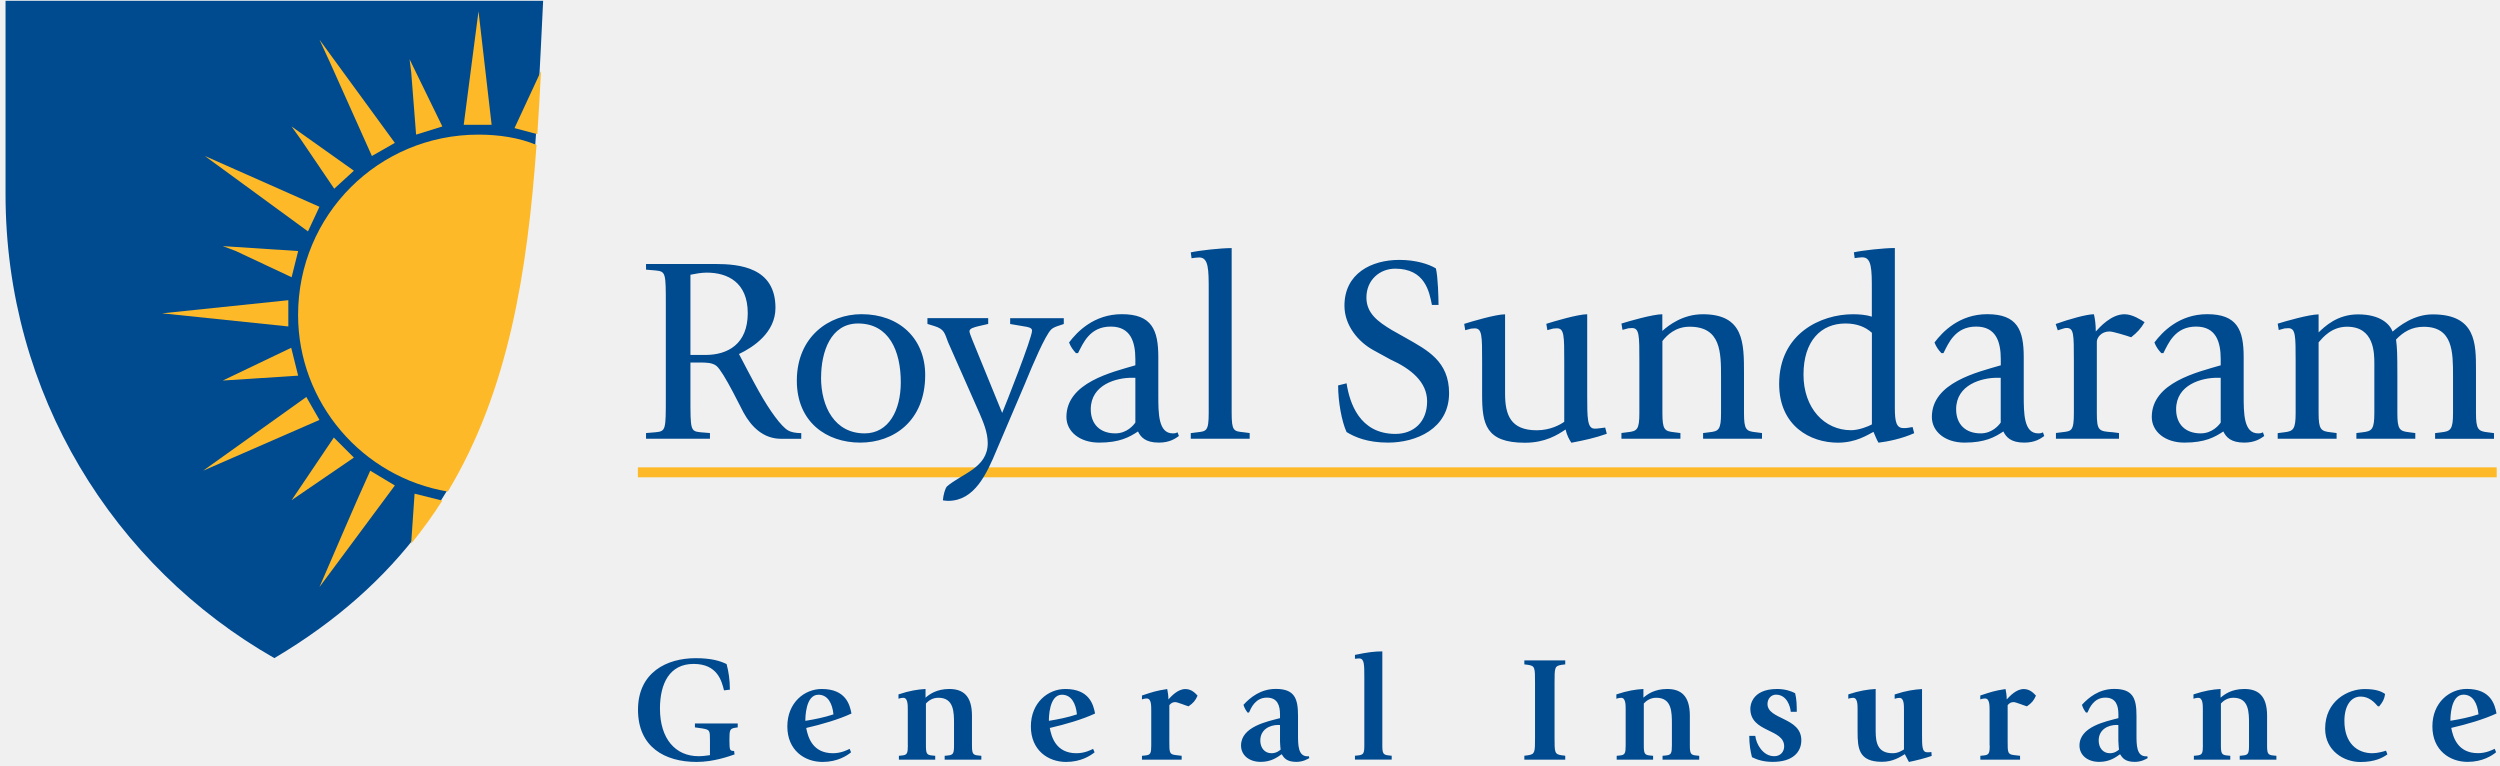
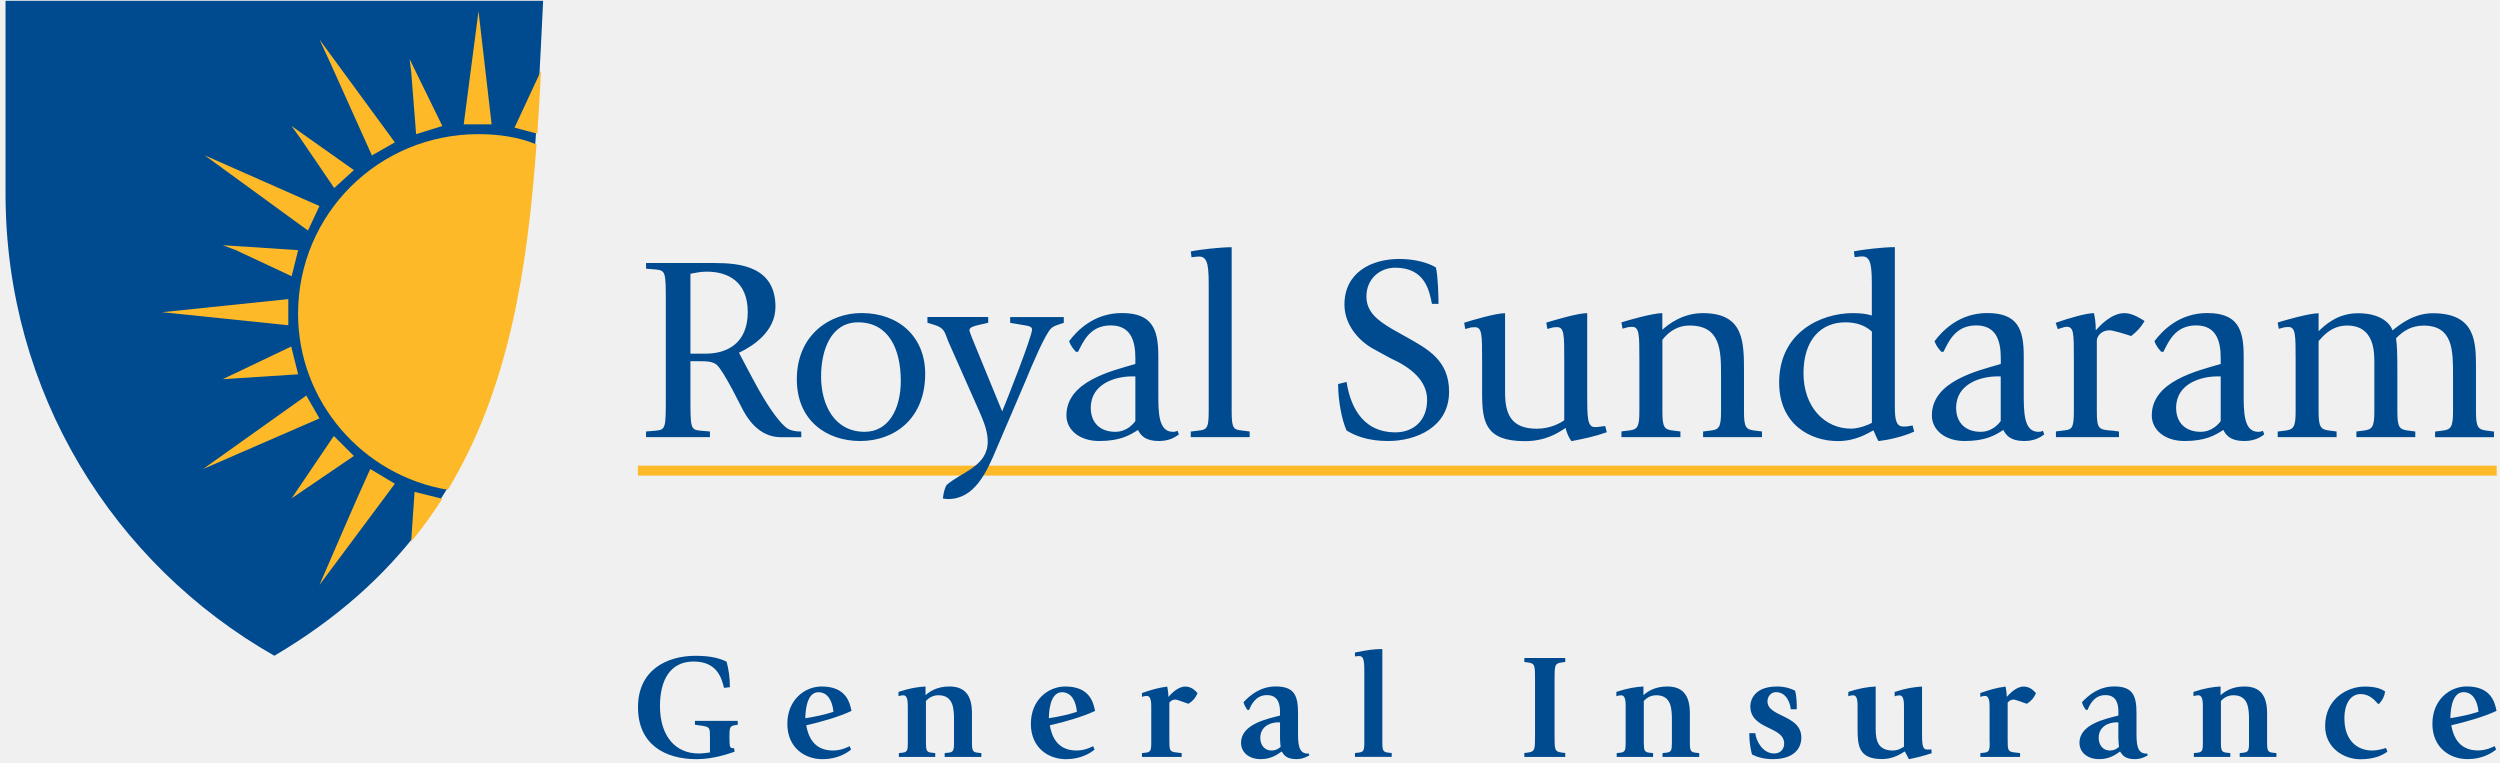
- <svg xmlns="http://www.w3.org/2000/svg" width="379" height="116" viewBox="0 0 379 116" fill="none">
-   <path fill-rule="evenodd" clip-rule="evenodd" d="M96.699 70.85V72.36H378.499V70.85H96.699Z" fill="#FDB927" />
-   <path d="M111.26 113.85C110.67 113.8 110.581 113.85 110.581 112.16C110.581 110.73 110.63 110.48 111.38 110.34L111.84 110.27V109.68H105.351V110.27L106.471 110.43C107.631 110.63 107.63 110.73 107.63 112.29V114.48C107.06 114.57 106.47 114.64 105.9 114.64C102.43 114.64 100.05 112.04 100.05 107.42C100.05 103.61 101.51 100.65 105.15 100.65C108.79 100.65 109.41 103.27 109.76 104.66L110.65 104.55C110.65 103 110.44 101.77 110.15 100.67C109.15 100.19 107.841 99.78 105.451 99.78C101.101 99.78 96.721 101.92 96.721 107.6C96.721 113.28 100.82 115.51 105.61 115.51C108.19 115.51 110.55 114.65 111.36 114.37L111.291 113.85H111.26ZM128.791 113.53C128.471 113.69 127.51 114.19 126.28 114.19C123.16 114.19 122.481 111.73 122.221 110.36C124.591 109.81 127.121 109.08 129.081 108.17C128.831 106.85 128.24 104.45 124.57 104.45C121.97 104.45 119.36 106.5 119.36 110.13C119.36 113.76 122 115.51 124.69 115.51C127 115.51 128.431 114.53 129.021 114.05L128.8 113.52L128.791 113.53ZM122.09 109.29C122.09 108.88 122.09 105.32 124.07 105.32C125.51 105.32 126.191 106.66 126.351 108.3C124.961 108.76 123.52 109.05 122.09 109.28V109.29ZM137.63 113C137.63 114.21 137.521 114.46 136.741 114.53L136.271 114.58V115.17H141.78V114.58L141.3 114.53C140.48 114.46 140.371 114.21 140.371 113V106.65C140.731 106.26 141.33 105.78 142.26 105.78C144.63 105.78 144.63 107.97 144.63 109.77V113C144.63 114.21 144.52 114.46 143.69 114.53L143.21 114.58V115.17H148.771V114.58L148.291 114.53C147.471 114.46 147.351 114.21 147.351 113V108.51C147.351 105.43 145.961 104.45 143.911 104.45C141.971 104.45 140.881 105.27 140.311 105.77V104.45C139.121 104.52 137.92 104.7 136.21 105.27V105.93C136.3 105.9 136.6 105.79 136.94 105.79C137.62 105.79 137.621 106.82 137.621 107.61V112.99L137.63 113ZM165.71 113.53C165.39 113.69 164.431 114.19 163.201 114.19C160.081 114.19 159.4 111.73 159.15 110.36C161.52 109.81 164.05 109.08 166.01 108.17C165.76 106.85 165.17 104.45 161.5 104.45C158.9 104.45 156.28 106.5 156.28 110.13C156.28 113.76 158.92 115.51 161.61 115.51C163.91 115.51 165.35 114.53 165.94 114.05L165.71 113.52V113.53ZM159.01 109.29C159.01 108.88 159.011 105.32 160.991 105.32C162.421 105.32 163.11 106.66 163.26 108.3C161.87 108.76 160.43 109.05 159 109.28L159.01 109.29ZM174.53 113C174.53 114.21 174.421 114.46 173.601 114.53L173.121 114.58V115.17H179.141V114.58L178.23 114.47C177.27 114.36 177.271 114.06 177.271 112.44V106.9C177.571 106.54 177.841 106.44 178.181 106.44C178.501 106.44 179.821 106.99 180.181 107.08C180.911 106.58 181.23 106.19 181.55 105.46C181.23 105.12 180.661 104.46 179.701 104.46C178.541 104.46 177.58 105.55 177.13 106.03C177.13 105.35 177.021 104.87 176.951 104.46C175.311 104.71 174.831 104.87 173.121 105.44V106.03C173.261 105.99 173.511 105.89 173.851 105.89C174.531 105.89 174.53 106.92 174.53 107.72V113ZM198.42 114.64C198.35 114.66 198.311 114.66 198.241 114.66C196.781 114.66 196.78 112.97 196.78 111.33V108.52C196.78 105.92 196.281 104.44 193.411 104.44C191.111 104.44 189.53 105.74 188.51 106.85C188.69 107.4 188.811 107.58 189.121 108.02H189.351C189.651 107.33 190.311 105.76 192.061 105.76C193.681 105.76 194.05 106.97 194.05 108.32V108.87C192.16 109.37 188.141 110.15 188.141 113.02C188.141 114.48 189.35 115.5 191.13 115.5C192.72 115.5 193.66 114.79 194.3 114.34C194.66 114.91 195.07 115.5 196.53 115.5C197.53 115.5 198.191 115.09 198.491 114.93L198.42 114.63V114.64ZM194.05 112.41C194.05 112.84 194.121 113.41 194.141 113.64C193.961 113.78 193.53 114.19 192.75 114.19C191.72 114.19 191.061 113.37 191.061 112.27C191.061 110.58 192.501 109.9 193.791 109.9C193.881 109.9 193.95 109.92 194.05 109.92V112.41ZM205.42 115.16H210.98V114.57L210.5 114.52C209.68 114.43 209.561 114.2 209.561 112.99V98.75C208.331 98.75 207.311 98.89 205.411 99.28V99.87C205.501 99.87 205.77 99.82 206.05 99.82C206.83 99.82 206.831 100.71 206.831 102.71V112.99C206.831 114.2 206.721 114.43 205.891 114.52L205.411 114.57V115.16H205.42ZM235.67 103.48C235.67 101.23 235.671 100.95 236.741 100.79L237.291 100.72V100.12H231.09V100.72L231.641 100.79C232.711 100.95 232.71 101.22 232.71 103.5V111.81C232.71 114.06 232.711 114.33 231.641 114.5L231.09 114.57V115.17H237.291V114.57L236.741 114.5C235.671 114.34 235.67 114.07 235.67 111.81V103.48ZM246.451 113C246.451 114.21 246.34 114.46 245.57 114.53L245.09 114.58V115.17H250.61V114.58L250.13 114.53C249.31 114.46 249.201 114.21 249.201 113V106.65C249.561 106.26 250.16 105.78 251.09 105.78C253.46 105.78 253.46 107.97 253.46 109.77V113C253.46 114.21 253.351 114.46 252.521 114.53L252.041 114.58V115.17H257.601V114.58L257.121 114.53C256.301 114.46 256.181 114.21 256.181 113V108.51C256.181 105.43 254.791 104.45 252.741 104.45C250.801 104.45 249.711 105.27 249.141 105.77V104.45C247.951 104.52 246.751 104.7 245.041 105.27V105.93C245.131 105.9 245.431 105.79 245.771 105.79C246.451 105.79 246.451 106.82 246.451 107.61V112.99V113ZM272.391 107.92C272.391 106.98 272.371 105.98 272.141 105.09C271.591 104.79 270.621 104.45 269.411 104.45C265.351 104.45 265.351 107.26 265.351 107.44C265.351 111.09 270.48 110.43 270.48 113.14C270.48 113.96 269.931 114.64 268.971 114.64C267.261 114.64 266.241 112.81 266.101 111.56H265.19C265.19 112.92 265.371 113.88 265.601 114.79C266.421 115.2 267.4 115.5 268.75 115.5C271.83 115.5 273.081 113.98 273.081 112.22C273.081 108.73 267.951 109.12 267.951 106.72C267.951 105.92 268.52 105.31 269.23 105.31C270.92 105.31 271.42 107.15 271.48 107.91H272.391V107.92ZM289.4 115.51C290.54 115.28 291.79 114.96 292.84 114.6L292.8 114.01C292.57 114.06 292.301 114.04 292.161 114.04C291.381 114.04 291.38 113.15 291.38 111.28V104.46C290.19 104.53 288.94 104.71 287.23 105.28V105.94C287.32 105.91 287.62 105.8 287.96 105.8C288.64 105.8 288.641 106.83 288.641 107.62V113.62C288.321 113.78 287.801 114.19 286.931 114.19C284.701 114.19 284.351 112.67 284.351 110.86V104.45C283.161 104.52 281.911 104.7 280.201 105.27V105.93C280.291 105.9 280.591 105.79 280.931 105.79C281.611 105.79 281.61 106.82 281.61 107.61V110.91C281.61 113.44 281.77 115.49 285.3 115.49C287.01 115.49 288.081 114.74 288.771 114.33L289.38 115.49L289.4 115.51ZM301.641 113C301.641 114.21 301.531 114.46 300.701 114.53L300.221 114.58V115.17H306.241V114.58L305.32 114.47C304.36 114.36 304.36 114.06 304.36 112.44V106.9C304.66 106.54 304.93 106.44 305.28 106.44C305.6 106.44 306.92 106.99 307.28 107.08C308.01 106.58 308.33 106.19 308.65 105.46C308.33 105.12 307.76 104.46 306.8 104.46C305.64 104.46 304.681 105.55 304.221 106.03C304.221 105.35 304.111 104.87 304.041 104.46C302.401 104.71 301.92 104.87 300.21 105.44V106.03C300.35 105.99 300.6 105.89 300.94 105.89C301.62 105.89 301.621 106.92 301.621 107.72V113H301.641ZM325.53 114.64C325.46 114.66 325.421 114.66 325.351 114.66C323.891 114.66 323.891 112.97 323.891 111.33V108.52C323.891 105.92 323.391 104.44 320.521 104.44C318.211 104.44 316.641 105.74 315.621 106.85C315.801 107.4 315.92 107.58 316.23 108.02H316.46C316.76 107.33 317.42 105.76 319.17 105.76C320.79 105.76 321.15 106.97 321.15 108.32V108.87C319.26 109.37 315.25 110.15 315.25 113.02C315.25 114.48 316.461 115.5 318.241 115.5C319.831 115.5 320.77 114.79 321.4 114.34C321.76 114.91 322.18 115.5 323.63 115.5C324.63 115.5 325.3 115.09 325.59 114.93L325.521 114.63L325.53 114.64ZM321.15 112.41C321.15 112.84 321.221 113.41 321.241 113.64C321.061 113.78 320.621 114.19 319.851 114.19C318.821 114.19 318.161 113.37 318.161 112.27C318.161 110.58 319.591 109.9 320.891 109.9C320.981 109.9 321.051 109.92 321.141 109.92V112.41H321.15ZM333.96 113C333.96 114.21 333.85 114.46 333.07 114.53L332.59 114.58V115.17H338.11V114.58L337.63 114.53C336.81 114.46 336.69 114.21 336.69 113V106.65C337.05 106.26 337.651 105.78 338.581 105.78C340.951 105.78 340.951 107.97 340.951 109.77V113C340.951 114.21 340.841 114.46 340.021 114.53L339.541 114.58V115.17H345.101V114.58L344.621 114.53C343.801 114.46 343.69 114.21 343.69 113V108.51C343.69 105.43 342.301 104.45 340.241 104.45C338.301 104.45 337.211 105.27 336.641 105.77V104.45C335.451 104.52 334.25 104.7 332.53 105.27V105.93C332.62 105.9 332.92 105.79 333.26 105.79C333.95 105.79 333.951 106.82 333.951 107.61V112.99L333.96 113ZM361.721 113.8C361.401 113.91 360.44 114.19 359.65 114.19C357.37 114.19 355.411 112.69 355.411 109.29C355.411 106.98 356.411 105.6 357.871 105.6C359.191 105.6 359.991 106.51 360.491 107.08H360.69C361.26 106.39 361.471 105.96 361.581 105.21C360.991 104.78 360.1 104.46 358.48 104.46C355.93 104.46 352.491 106.26 352.491 110.48C352.491 113.81 355.34 115.52 357.82 115.52C360.01 115.52 361.201 114.89 361.931 114.36L361.721 113.81V113.8ZM378.181 113.52C377.861 113.68 376.9 114.18 375.67 114.18C372.55 114.18 371.87 111.72 371.61 110.35C373.98 109.8 376.511 109.07 378.471 108.16C378.221 106.84 377.63 104.44 373.96 104.44C371.36 104.44 368.75 106.49 368.75 110.12C368.75 113.75 371.391 115.5 374.081 115.5C376.391 115.5 377.821 114.52 378.411 114.04L378.19 113.51L378.181 113.52ZM371.48 109.28C371.48 108.87 371.48 105.31 373.46 105.31C374.9 105.31 375.581 106.65 375.741 108.29C374.351 108.75 372.91 109.04 371.48 109.27" fill="#004A90" />
-   <path fill-rule="evenodd" clip-rule="evenodd" d="M82.35 0.12H0.84V29.45C0.84 59.76 17.24 85.86 41.59 99.77C79.94 77.08 80.37 39.84 82.34 0.12" fill="#004A90" />
-   <path fill-rule="evenodd" clip-rule="evenodd" d="M81.46 20.34C81.67 17.18 81.86 13.98 82.02 10.76L78 19.42L81.46 20.34Z" fill="#FDB927" />
-   <path fill-rule="evenodd" clip-rule="evenodd" d="M35.759 38.06L44.209 42.03L45.2 38.06L33.77 37.31L35.759 38.06Z" fill="#FDB927" />
-   <path fill-rule="evenodd" clip-rule="evenodd" d="M33.77 57.69L45.2 56.95L44.149 52.72L33.77 57.69Z" fill="#FDB927" />
-   <path fill-rule="evenodd" clip-rule="evenodd" d="M44.199 75.83L53.649 69.37L50.609 66.33L44.199 75.84V75.83Z" fill="#FDB927" />
-   <path fill-rule="evenodd" clip-rule="evenodd" d="M45.449 20.91L50.669 28.61L53.649 25.88L44.199 19.17L45.439 20.91" fill="#FDB927" />
-   <path fill-rule="evenodd" clip-rule="evenodd" d="M62.34 10.97L63.08 20.41L67.06 19.17L62.09 8.98L62.34 10.97Z" fill="#FDB927" />
-   <path fill-rule="evenodd" clip-rule="evenodd" d="M70.301 18.92H74.531L72.541 1.7L70.301 18.92Z" fill="#FDB927" />
-   <path fill-rule="evenodd" clip-rule="evenodd" d="M49.919 9.23L56.379 23.65L59.859 21.66L48.43 6.01L49.919 9.24" fill="#FDB927" />
-   <path fill-rule="evenodd" clip-rule="evenodd" d="M33.769 25.63L46.689 35.08L48.429 31.35L31.039 23.64L33.769 25.63Z" fill="#FDB927" />
-   <path fill-rule="evenodd" clip-rule="evenodd" d="M24.57 47.5L43.71 49.49V45.51L24.57 47.5Z" fill="#FDB927" />
-   <path fill-rule="evenodd" clip-rule="evenodd" d="M30.789 71.36L48.429 63.66L46.439 60.18L30.789 71.36Z" fill="#FDB927" />
-   <path fill-rule="evenodd" clip-rule="evenodd" d="M48.43 89L59.859 73.6L56.129 71.36C53.479 77.18 50.99 83.14 48.43 89Z" fill="#FDB927" />
-   <path fill-rule="evenodd" clip-rule="evenodd" d="M67.89 74.52C54.93 72.36 45.19 61.03 45.19 47.75C45.19 32.59 57.369 20.41 72.529 20.41C75.609 20.41 78.689 20.86 81.339 21.98C79.949 41.18 77.12 59.2 67.89 74.52Z" fill="#FDB927" />
-   <path fill-rule="evenodd" clip-rule="evenodd" d="M62.33 82.42C64.06 80.31 65.62 78.13 67.05 75.89L62.85 74.84L62.33 82.42Z" fill="#FDB927" />
-   <path d="M97.939 66.51H107.629V65.65L106.189 65.53C104.669 65.37 104.669 65.17 104.669 60.26V54.96H106.149C106.989 54.96 107.989 54.96 108.629 55.48C109.149 55.92 110.069 57.45 111.109 59.42L112.709 62.52C113.909 64.73 115.75 66.52 118.39 66.52H121.47V65.66C120.59 65.66 119.87 65.5 119.47 65.25C118.47 64.69 116.709 62.31 115.029 59.3C113.949 57.37 112.629 54.8 112.029 53.67C114.229 52.62 117.56 50.41 117.56 46.67C117.56 40.57 112.19 40.02 108.39 40.02H97.939V40.88L99.379 41C100.939 41.16 100.939 41.36 100.939 46.27V60.26C100.939 65.17 100.939 65.38 99.379 65.53L97.939 65.65V66.51ZM104.669 41.65C105.469 41.49 106.309 41.33 107.149 41.33C110.269 41.33 113.359 42.77 113.359 47.47C113.359 52.17 110.32 53.81 106.95 53.81H104.669V41.64V41.65ZM130.41 67.1C135.49 67.1 140.259 63.81 140.259 56.86C140.259 51.32 136.339 47.63 130.609 47.63C125.689 47.63 120.799 51.04 120.799 57.71C120.799 64.01 125.33 67.1 130.41 67.1ZM124.479 57.23C124.479 53.37 125.92 49.04 130.08 49.04C134.76 49.04 136.56 53.17 136.56 57.95C136.56 62.21 134.72 65.7 131.08 65.7C126.55 65.7 124.47 61.69 124.47 57.23H124.479ZM155.47 57.95C156.59 55.22 158.43 50.89 159.35 49.96C159.63 49.68 160.07 49.52 160.43 49.4L161.27 49.12V48.24H153.14V49.12L155.259 49.48C155.739 49.56 156.459 49.64 156.459 50.12C156.459 51.24 152.42 61.44 151.93 62.6L147.37 51.44C147.17 50.96 146.97 50.39 146.97 50.23C146.97 49.79 147.65 49.63 148.25 49.47L149.81 49.11V48.23H140.6V49.11L141.649 49.43C143.209 49.91 143.209 50.55 143.729 51.88L148.54 62.76C149.06 64 149.74 65.53 149.74 67.18C149.74 70.95 145.78 71.8 143.54 73.76C143.26 74.12 143.019 75 142.939 75.85C143.219 75.89 143.46 75.93 143.74 75.93C147.75 75.93 149.589 71.83 151.109 68.18L155.479 57.94L155.47 57.95ZM178.52 65.54C178.36 65.62 178.199 65.7 177.799 65.7C175.599 65.7 175.6 62.69 175.6 59.88V54.13C175.6 50.04 174.639 47.63 170.069 47.63C165.829 47.63 163.269 50.32 162.069 51.92C162.349 52.64 162.669 53.04 163.109 53.53H163.43C164.2 52.04 165.19 49.51 168.39 49.51C171.39 49.51 172.12 51.8 172.12 54.45V55.38C168.6 56.42 161.669 57.99 161.669 63.21C161.669 65.42 163.669 67.1 166.629 67.1C169.749 67.1 171.23 66.26 172.52 65.41C172.92 66.25 173.64 67.1 175.68 67.1C177.36 67.1 178.2 66.46 178.72 66.1L178.52 65.54ZM172.12 57.27V64.06C171.84 64.46 170.84 65.7 169.08 65.7C166.8 65.7 165.359 64.34 165.359 62.05C165.359 58.28 169.28 57.27 171.56 57.27H172.12ZM180.52 66.51H189.45V65.65L188.52 65.53C187.04 65.37 186.72 65.37 186.72 62.6V37.61C185.04 37.61 181.8 37.97 180.52 38.26L180.64 39.15L181.24 39.07C181.32 39.07 181.599 39.03 181.799 39.03C183.239 39.03 183.24 40.87 183.24 44.05V62.61C183.24 65.38 182.879 65.38 181.479 65.54L180.52 65.66V66.52V66.51ZM211.029 50.05C208.869 48.76 207.149 47.48 207.149 45.11C207.149 42.42 209.189 40.73 211.509 40.73C216.039 40.73 216.68 44.22 217.08 46.23H218.08C218.08 45.23 218 41.97 217.68 40.69C216.64 40.05 214.639 39.4 212.149 39.4C207.909 39.4 203.819 41.45 203.819 46.35C203.819 49.36 205.94 51.85 208.22 53.09L210.79 54.5C213.91 55.91 216.35 57.91 216.35 60.84C216.35 63.97 214.309 65.78 211.549 65.78C206.059 65.78 204.59 61 204.14 58.11L202.859 58.43C202.859 60.96 203.42 63.93 204.14 65.5C205.38 66.26 207.3 67.1 210.43 67.1C214.67 67.1 219.68 65.01 219.68 59.6C219.68 54.78 216.399 53.09 213.229 51.29L211.029 50.05ZM243.339 64.82L242.379 64.94C242.179 64.98 241.9 64.98 241.74 64.98C240.62 64.98 240.62 63.34 240.62 59.92V47.64C239.22 47.64 235.579 48.72 234.419 49.09L234.58 50.05L235.459 49.81C235.539 49.81 235.82 49.77 236.02 49.77C237.14 49.77 237.14 50.89 237.14 54.83V63.94C236.54 64.38 235.019 65.23 232.979 65.23C229.009 65.23 228.169 62.9 228.169 59.69V47.65C226.769 47.65 223.13 48.73 221.97 49.1L222.129 50.06L223.009 49.82C223.089 49.82 223.369 49.78 223.569 49.78C224.689 49.78 224.689 50.9 224.689 54.84V59.9C224.689 64.28 225.25 67.12 231.18 67.12C234.26 67.12 236.139 65.92 237.339 65.11C237.539 65.99 237.9 66.64 238.22 67.12C240.3 66.72 241.779 66.4 243.589 65.76L243.35 64.83L243.339 64.82ZM245.819 66.51H254.75V65.65L253.83 65.53C252.35 65.37 252.02 65.17 252.02 62.6V51.7C252.74 50.78 254.019 49.53 256.149 49.53C260.909 49.53 260.91 53.43 260.91 57.21V62.6C260.91 65.17 260.549 65.37 259.149 65.53L258.189 65.65V66.51H267.12V65.65L266.2 65.53C264.72 65.37 264.39 65.17 264.39 62.6V56.6C264.39 51.98 264.39 47.64 258.14 47.64C255.1 47.64 252.939 49.33 252.009 50.17V47.64C250.609 47.64 246.97 48.68 245.81 49.05L245.97 50.01L246.85 49.77C246.93 49.77 247.21 49.73 247.41 49.73C248.53 49.73 248.529 50.85 248.529 54.79V62.59C248.529 65.16 248.17 65.36 246.77 65.52L245.81 65.64V66.5L245.819 66.51ZM289.939 64.74L289.22 64.86C289.06 64.9 288.74 64.9 288.58 64.9C287.5 64.9 287.259 63.98 287.259 61.85V37.6C285.579 37.6 282.339 37.96 281.049 38.25L281.169 39.13L281.77 39.05C281.85 39.05 282.13 39.01 282.33 39.01C283.77 39.01 283.77 40.86 283.77 44.03V48C282.89 47.72 281.85 47.64 280.89 47.64C276.09 47.64 269.72 50.53 269.72 58.2C269.72 64.58 274.449 67.11 278.609 67.11C281.369 67.11 283.1 65.94 284.02 65.47C284.26 65.99 284.499 66.67 284.779 67.11C286.139 66.95 288.339 66.51 290.189 65.67L289.95 64.74H289.939ZM283.779 64.34C283.299 64.62 281.82 65.22 280.62 65.22C276.58 65.22 273.41 61.88 273.41 56.79C273.41 51.7 276.05 49.04 279.77 49.04C281.49 49.04 282.809 49.56 283.779 50.45V64.34ZM309.72 65.54C309.56 65.62 309.4 65.7 309 65.7C306.8 65.7 306.799 62.69 306.799 59.88V54.13C306.799 50.04 305.84 47.63 301.27 47.63C297.03 47.63 294.47 50.32 293.27 51.92C293.55 52.64 293.87 53.04 294.31 53.53H294.629C295.389 52.04 296.389 49.51 299.589 49.51C302.589 49.51 303.319 51.8 303.319 54.45V55.38C299.799 56.42 292.87 57.99 292.87 63.21C292.87 65.42 294.87 67.1 297.83 67.1C300.95 67.1 302.429 66.26 303.709 65.41C304.119 66.25 304.83 67.1 306.87 67.1C308.56 67.1 309.39 66.46 309.91 66.1L309.709 65.54H309.72ZM303.31 57.27V64.06C303.03 64.46 302.02 65.7 300.27 65.7C297.99 65.7 296.549 64.34 296.549 62.05C296.549 58.28 300.47 57.27 302.75 57.27H303.31ZM311.669 66.51H321.24V65.65L320.319 65.53C318.199 65.37 317.879 65.37 317.879 62.6V51.82C317.879 51.22 318.519 50.25 319.799 50.25C320.359 50.25 322.52 50.93 323.08 51.13C324 50.41 324.56 49.8 325.12 48.84C324.6 48.52 323.32 47.64 322.08 47.64C320.04 47.64 318.32 49.61 317.72 50.25C317.72 49.17 317.599 48.32 317.439 47.64C316.319 47.64 313.64 48.4 311.64 49.12L311.959 50.08L312.319 49.96C312.639 49.88 312.969 49.72 313.279 49.72C314.399 49.72 314.399 50.6 314.399 54.75V62.59C314.399 65.36 314.04 65.36 312.64 65.52L311.68 65.64V66.5L311.669 66.51ZM343.06 65.54C342.9 65.62 342.739 65.7 342.339 65.7C340.139 65.7 340.14 62.69 340.14 59.88V54.13C340.14 50.04 339.179 47.63 334.609 47.63C330.369 47.63 327.799 50.32 326.609 51.92C326.889 52.64 327.209 53.04 327.649 53.53H327.97C328.73 52.04 329.73 49.51 332.93 49.51C335.93 49.51 336.66 51.8 336.66 54.45V55.38C333.14 56.42 326.209 57.99 326.209 63.21C326.209 65.42 328.209 67.1 331.169 67.1C334.289 67.1 335.77 66.26 337.06 65.41C337.46 66.25 338.18 67.1 340.22 67.1C341.9 67.1 342.739 66.46 343.259 66.1L343.06 65.54ZM336.66 57.27V64.06C336.38 64.46 335.38 65.7 333.62 65.7C331.34 65.7 329.899 64.34 329.899 62.05C329.899 58.28 333.82 57.27 336.1 57.27H336.66ZM345.299 66.51H354.229V65.65L353.31 65.53C351.83 65.37 351.5 65.09 351.5 62.6V51.9C352.1 51.22 353.429 49.53 355.819 49.53C359.949 49.53 359.95 53.55 359.95 55.12V62.6C359.95 65.09 359.589 65.37 358.189 65.53L357.229 65.65V66.51H366.16V65.65L365.24 65.53C363.76 65.37 363.439 65.09 363.439 62.6V56.93C363.439 53.52 363.4 52.75 363.24 51.47C364.36 50.3 365.639 49.54 367.439 49.54C371.879 49.54 371.879 53.37 371.879 57.02V62.61C371.879 65.1 371.52 65.38 370.12 65.54L369.16 65.66V66.52H378.089V65.66L377.169 65.54C375.689 65.38 375.359 65.1 375.359 62.61V56.05C375.359 52.07 375.359 47.66 368.799 47.66C365.879 47.66 363.67 49.47 362.72 50.27C362.28 49.11 360.84 47.66 357.47 47.66C354.31 47.66 352.43 49.51 351.5 50.39V47.66C350.1 47.66 346.459 48.7 345.299 49.07L345.459 50.03L346.339 49.79C346.419 49.79 346.699 49.75 346.899 49.75C348.019 49.75 348.02 50.87 348.02 54.81V62.61C348.02 65.1 347.659 65.38 346.259 65.54L345.299 65.66V66.52" fill="#004A90" />
+ <svg xmlns="http://www.w3.org/2000/svg" width="141" height="43" viewBox="0 0 141 43" fill="none">
+   <g clip-path="url(#clip0_20_531)">
+     <path fill-rule="evenodd" clip-rule="evenodd" d="M35.976 26.263V26.823H140.814V26.263H35.976Z" fill="#FDB927" />
+     <path d="M41.392 42.203C41.173 42.184 41.14 42.203 41.14 41.577C41.14 41.047 41.158 40.954 41.437 40.902L41.608 40.876V40.657H39.194V40.876L39.611 40.935C40.042 41.009 40.042 41.047 40.042 41.625V42.437C39.83 42.47 39.61 42.496 39.398 42.496C38.107 42.496 37.222 41.532 37.222 39.819C37.222 38.407 37.765 37.31 39.119 37.31C40.474 37.31 40.704 38.281 40.834 38.796L41.166 38.756C41.166 38.181 41.087 37.725 40.98 37.317C40.608 37.139 40.12 36.987 39.231 36.987C37.613 36.987 35.983 37.781 35.983 39.886C35.983 41.992 37.508 42.818 39.291 42.818C40.25 42.818 41.128 42.5 41.43 42.396L41.404 42.203H41.392ZM47.915 42.084C47.795 42.144 47.438 42.329 46.98 42.329C45.82 42.329 45.567 41.417 45.47 40.909C46.352 40.705 47.293 40.435 48.023 40.097C47.929 39.608 47.71 38.718 46.344 38.718C45.377 38.718 44.406 39.478 44.406 40.824C44.406 42.17 45.388 42.818 46.389 42.818C47.248 42.818 47.781 42.455 48 42.277L47.918 42.081L47.915 42.084ZM45.422 40.513C45.422 40.361 45.422 39.041 46.158 39.041C46.694 39.041 46.947 39.538 47.007 40.146C46.49 40.316 45.954 40.424 45.422 40.509V40.513ZM51.203 41.888C51.203 42.337 51.162 42.429 50.872 42.455L50.697 42.474V42.692H52.747V42.474L52.568 42.455C52.263 42.429 52.223 42.337 52.223 41.888V39.534C52.357 39.389 52.58 39.212 52.925 39.212C53.807 39.212 53.807 40.023 53.807 40.691V41.888C53.807 42.337 53.766 42.429 53.458 42.455L53.279 42.474V42.692H55.348V42.474L55.169 42.455C54.864 42.429 54.819 42.337 54.819 41.888V40.224C54.819 39.082 54.302 38.718 53.54 38.718C52.818 38.718 52.412 39.023 52.2 39.208V38.718C51.758 38.745 51.311 38.811 50.675 39.023V39.267C50.708 39.256 50.82 39.215 50.946 39.215C51.199 39.215 51.2 39.597 51.2 39.89V41.884L51.203 41.888ZM61.65 42.084C61.531 42.144 61.174 42.329 60.716 42.329C59.555 42.329 59.302 41.417 59.209 40.909C60.091 40.705 61.032 40.435 61.761 40.097C61.668 39.608 61.449 38.718 60.083 38.718C59.116 38.718 58.141 39.478 58.141 40.824C58.141 42.17 59.123 42.818 60.124 42.818C60.98 42.818 61.516 42.455 61.735 42.277L61.65 42.081V42.084ZM59.157 40.513C59.157 40.361 59.157 39.041 59.894 39.041C60.426 39.041 60.682 39.538 60.738 40.146C60.221 40.316 59.685 40.424 59.153 40.509L59.157 40.513ZM64.931 41.888C64.931 42.337 64.89 42.429 64.585 42.455L64.407 42.474V42.692H66.646V42.474L66.307 42.433C65.95 42.392 65.951 42.281 65.951 41.68V39.627C66.062 39.493 66.163 39.456 66.289 39.456C66.408 39.456 66.899 39.66 67.033 39.693C67.305 39.508 67.424 39.364 67.543 39.093C67.424 38.967 67.212 38.722 66.855 38.722C66.423 38.722 66.066 39.126 65.898 39.304C65.898 39.052 65.858 38.874 65.832 38.722C65.222 38.815 65.043 38.874 64.407 39.086V39.304C64.459 39.289 64.552 39.252 64.678 39.252C64.931 39.252 64.931 39.634 64.931 39.931V41.888ZM73.819 42.496C73.793 42.503 73.778 42.503 73.752 42.503C73.209 42.503 73.209 41.877 73.209 41.269V40.227C73.209 39.263 73.023 38.715 71.955 38.715C71.1 38.715 70.511 39.197 70.132 39.608C70.199 39.812 70.244 39.879 70.359 40.042H70.445C70.556 39.786 70.802 39.204 71.453 39.204C72.056 39.204 72.193 39.653 72.193 40.153V40.357C71.49 40.542 69.995 40.831 69.995 41.895C69.995 42.437 70.444 42.815 71.107 42.815C71.698 42.815 72.048 42.551 72.286 42.385C72.42 42.596 72.573 42.815 73.116 42.815C73.488 42.815 73.734 42.663 73.845 42.603L73.819 42.492V42.496ZM72.193 41.669C72.193 41.829 72.219 42.04 72.227 42.125C72.16 42.177 71.999 42.329 71.709 42.329C71.326 42.329 71.081 42.025 71.081 41.617C71.081 40.991 71.617 40.739 72.097 40.739C72.13 40.739 72.156 40.746 72.193 40.746V41.669ZM76.423 42.689H78.492V42.47L78.313 42.451C78.008 42.418 77.964 42.333 77.964 41.884V36.606C77.506 36.606 77.126 36.657 76.42 36.802V37.021C76.453 37.021 76.553 37.002 76.657 37.002C76.948 37.002 76.948 37.332 76.948 38.074V41.884C76.948 42.333 76.907 42.418 76.598 42.451L76.42 42.47V42.689H76.423ZM87.677 38.359C87.677 37.525 87.677 37.421 88.075 37.362L88.28 37.336V37.113H85.973V37.336L86.178 37.362C86.576 37.421 86.576 37.521 86.576 38.366V41.447C86.576 42.281 86.576 42.381 86.178 42.444L85.973 42.47V42.692H88.28V42.47L88.075 42.444C87.677 42.385 87.677 42.285 87.677 41.447V38.359ZM91.688 41.888C91.688 42.337 91.647 42.429 91.36 42.455L91.181 42.474V42.692H93.235V42.474L93.056 42.455C92.751 42.429 92.711 42.337 92.711 41.888V39.534C92.845 39.389 93.068 39.212 93.414 39.212C94.295 39.212 94.295 40.023 94.295 40.691V41.888C94.295 42.337 94.255 42.429 93.946 42.455L93.767 42.474V42.692H95.836V42.474L95.657 42.455C95.352 42.429 95.308 42.337 95.308 41.888V40.224C95.308 39.082 94.791 38.718 94.028 38.718C93.306 38.718 92.901 39.023 92.689 39.208V38.718C92.246 38.745 91.799 38.811 91.163 39.023V39.267C91.197 39.256 91.308 39.215 91.435 39.215C91.688 39.215 91.688 39.597 91.688 39.89V41.884V41.888ZM101.338 40.005C101.338 39.656 101.331 39.286 101.245 38.956C101.041 38.845 100.68 38.718 100.23 38.718C98.719 38.718 98.719 39.76 98.719 39.827C98.719 41.18 100.627 40.935 100.627 41.94C100.627 42.244 100.423 42.496 100.066 42.496C99.43 42.496 99.05 41.818 98.998 41.354H98.659C98.659 41.858 98.727 42.214 98.812 42.551C99.117 42.703 99.481 42.815 99.984 42.815C101.13 42.815 101.595 42.251 101.595 41.599C101.595 40.305 99.686 40.45 99.686 39.56C99.686 39.263 99.898 39.037 100.162 39.037C100.791 39.037 100.977 39.719 100.999 40.001H101.338V40.005ZM107.666 42.818C108.09 42.733 108.555 42.614 108.946 42.481L108.931 42.262C108.846 42.281 108.745 42.273 108.693 42.273C108.403 42.273 108.403 41.944 108.403 41.25V38.722C107.96 38.748 107.495 38.815 106.859 39.026V39.271C106.892 39.26 107.004 39.219 107.13 39.219C107.383 39.219 107.384 39.601 107.384 39.894V42.118C107.265 42.177 107.071 42.329 106.748 42.329C105.918 42.329 105.788 41.766 105.788 41.095V38.718C105.345 38.745 104.88 38.811 104.244 39.023V39.267C104.277 39.256 104.389 39.215 104.515 39.215C104.768 39.215 104.768 39.597 104.768 39.89V41.113C104.768 42.051 104.828 42.811 106.141 42.811C106.777 42.811 107.175 42.533 107.432 42.381L107.659 42.811L107.666 42.818ZM112.22 41.888C112.22 42.337 112.179 42.429 111.871 42.455L111.692 42.474V42.692H113.932V42.474L113.589 42.433C113.232 42.392 113.232 42.281 113.232 41.68V39.627C113.343 39.493 113.444 39.456 113.574 39.456C113.693 39.456 114.184 39.66 114.318 39.693C114.59 39.508 114.709 39.364 114.828 39.093C114.709 38.967 114.497 38.722 114.14 38.722C113.708 38.722 113.351 39.126 113.18 39.304C113.18 39.052 113.139 38.874 113.113 38.722C112.503 38.815 112.324 38.874 111.688 39.086V39.304C111.74 39.289 111.833 39.252 111.959 39.252C112.212 39.252 112.213 39.634 112.213 39.931V41.888H112.22ZM121.108 42.496C121.082 42.503 121.067 42.503 121.041 42.503C120.498 42.503 120.498 41.877 120.498 41.269V40.227C120.498 39.263 120.312 38.715 119.244 38.715C118.385 38.715 117.801 39.197 117.421 39.608C117.488 39.812 117.532 39.879 117.648 40.042H117.733C117.845 39.786 118.091 39.204 118.742 39.204C119.344 39.204 119.478 39.653 119.478 40.153V40.357C118.775 40.542 117.283 40.831 117.283 41.895C117.283 42.437 117.734 42.815 118.396 42.815C118.987 42.815 119.337 42.551 119.571 42.385C119.705 42.596 119.861 42.815 120.401 42.815C120.773 42.815 121.022 42.663 121.13 42.603L121.104 42.492L121.108 42.496ZM119.478 41.669C119.478 41.829 119.505 42.04 119.512 42.125C119.445 42.177 119.281 42.329 118.995 42.329C118.612 42.329 118.366 42.025 118.366 41.617C118.366 40.991 118.898 40.739 119.382 40.739C119.415 40.739 119.441 40.746 119.475 40.746V41.669H119.478ZM124.244 41.888C124.244 42.337 124.203 42.429 123.913 42.455L123.734 42.474V42.692H125.788V42.474L125.609 42.455C125.304 42.429 125.26 42.337 125.26 41.888V39.534C125.394 39.389 125.617 39.212 125.963 39.212C126.845 39.212 126.845 40.023 126.845 40.691V41.888C126.845 42.337 126.804 42.429 126.499 42.455L126.32 42.474V42.692H128.389V42.474L128.21 42.455C127.905 42.429 127.864 42.337 127.864 41.888V40.224C127.864 39.082 127.347 38.718 126.581 38.718C125.859 38.718 125.453 39.023 125.241 39.208V38.718C124.799 38.745 124.352 38.811 123.712 39.023V39.267C123.745 39.256 123.857 39.215 123.984 39.215C124.24 39.215 124.241 39.597 124.241 39.89V41.884L124.244 41.888ZM134.572 42.184C134.453 42.225 134.095 42.329 133.801 42.329C132.953 42.329 132.224 41.773 132.224 40.513C132.224 39.656 132.596 39.145 133.14 39.145C133.631 39.145 133.928 39.482 134.114 39.693H134.188C134.4 39.438 134.479 39.278 134.52 39C134.3 38.841 133.969 38.722 133.366 38.722C132.417 38.722 131.138 39.389 131.138 40.954C131.138 42.188 132.198 42.822 133.121 42.822C133.935 42.822 134.378 42.589 134.65 42.392L134.572 42.188V42.184ZM140.696 42.081C140.576 42.14 140.219 42.325 139.761 42.325C138.601 42.325 138.348 41.413 138.251 40.906C139.133 40.702 140.074 40.431 140.803 40.094C140.71 39.605 140.491 38.715 139.125 38.715C138.158 38.715 137.187 39.475 137.187 40.82C137.187 42.166 138.169 42.815 139.17 42.815C140.03 42.815 140.562 42.451 140.781 42.273L140.699 42.077L140.696 42.081ZM138.203 40.509C138.203 40.357 138.203 39.037 138.939 39.037C139.475 39.037 139.728 39.534 139.788 40.142C139.271 40.312 138.735 40.42 138.203 40.505" fill="#004A90" />
+     <path fill-rule="evenodd" clip-rule="evenodd" d="M30.637 0.044H0.312V10.917C0.312 22.152 6.414 31.827 15.473 36.984C29.74 28.573 29.9 14.768 30.633 0.044" fill="#004A90" />
+     <path fill-rule="evenodd" clip-rule="evenodd" d="M30.306 7.54C30.384 6.368 30.455 5.182 30.514 3.989L29.019 7.199L30.306 7.54Z" fill="#FDB927" />
+     <path fill-rule="evenodd" clip-rule="evenodd" d="M13.304 14.108L16.448 15.58L16.816 14.108L12.563 13.83L13.304 14.108Z" fill="#FDB927" />
+     <path fill-rule="evenodd" clip-rule="evenodd" d="M12.563 21.385L16.816 21.111L16.425 19.543L12.563 21.385Z" fill="#FDB927" />
+     <path fill-rule="evenodd" clip-rule="evenodd" d="M16.443 28.109L19.959 25.715L18.828 24.588L16.443 28.113V28.109Z" fill="#FDB927" />
+     <path fill-rule="evenodd" clip-rule="evenodd" d="M16.908 7.751L18.85 10.605L19.959 9.593L16.443 7.106L16.905 7.751" fill="#FDB927" />
+     <path fill-rule="evenodd" clip-rule="evenodd" d="M23.193 4.066L23.468 7.566L24.949 7.106L23.1 3.329L23.193 4.066Z" fill="#FDB927" />
+     <path fill-rule="evenodd" clip-rule="evenodd" d="M26.154 7.013H27.728L26.988 0.63L26.154 7.013Z" fill="#FDB927" />
+     <path fill-rule="evenodd" clip-rule="evenodd" d="M18.572 3.421L20.975 8.767L22.27 8.029L18.018 2.228L18.572 3.425" fill="#FDB927" />
+     <path fill-rule="evenodd" clip-rule="evenodd" d="M12.563 9.501L17.37 13.004L18.017 11.621L11.548 8.763L12.563 9.501Z" fill="#FDB927" />
+     <path fill-rule="evenodd" clip-rule="evenodd" d="M9.141 17.608L16.261 18.345V16.87L9.141 17.608Z" fill="#FDB927" />
+     <path fill-rule="evenodd" clip-rule="evenodd" d="M11.454 26.452L18.017 23.598L17.276 22.308L11.454 26.452Z" fill="#FDB927" />
+     <path fill-rule="evenodd" clip-rule="evenodd" d="M18.018 32.991L22.27 27.283L20.882 26.452C19.896 28.61 18.97 30.819 18.018 32.991Z" fill="#FDB927" />
+     <path fill-rule="evenodd" clip-rule="evenodd" d="M25.257 27.624C20.435 26.823 16.811 22.623 16.811 17.701C16.811 12.081 21.343 7.566 26.983 7.566C28.129 7.566 29.274 7.733 30.26 8.148C29.743 15.265 28.691 21.945 25.257 27.624Z" fill="#FDB927" />
+     <path fill-rule="evenodd" clip-rule="evenodd" d="M23.189 30.552C23.832 29.77 24.412 28.962 24.944 28.132L23.382 27.742L23.189 30.552Z" fill="#FDB927" />
+     <path d="M36.437 24.655H40.041V24.336L39.506 24.291C38.94 24.232 38.94 24.158 38.94 22.338V20.373H39.491C39.803 20.373 40.175 20.373 40.413 20.566C40.607 20.729 40.949 21.296 41.336 22.026L41.931 23.175C42.378 23.995 43.063 24.658 44.045 24.658H45.191V24.34C44.863 24.34 44.595 24.28 44.447 24.188C44.075 23.98 43.419 23.098 42.794 21.982C42.393 21.267 41.901 20.314 41.678 19.895C42.497 19.506 43.736 18.686 43.736 17.3C43.736 15.039 41.738 14.835 40.324 14.835H36.437V15.154L36.972 15.198C37.552 15.258 37.552 15.332 37.552 17.152V22.338C37.552 24.158 37.552 24.236 36.972 24.291L36.437 24.336V24.655ZM38.94 15.439C39.238 15.38 39.55 15.321 39.863 15.321C41.023 15.321 42.173 15.854 42.173 17.597C42.173 19.339 41.042 19.947 39.789 19.947H38.94V15.435V15.439ZM48.517 24.873C50.407 24.873 52.181 23.654 52.181 21.077C52.181 19.024 50.722 17.656 48.591 17.656C46.76 17.656 44.941 18.92 44.941 21.392C44.941 23.728 46.627 24.873 48.517 24.873ZM46.31 21.215C46.31 19.784 46.846 18.179 48.394 18.179C50.135 18.179 50.805 19.71 50.805 21.482C50.805 23.061 50.12 24.354 48.766 24.354C47.081 24.354 46.307 22.868 46.307 21.215H46.31ZM57.84 21.482C58.256 20.47 58.941 18.864 59.283 18.52C59.387 18.416 59.551 18.357 59.685 18.312L59.998 18.208V17.882H56.973V18.208L57.761 18.342C57.94 18.371 58.208 18.401 58.208 18.579C58.208 18.994 56.705 22.775 56.523 23.205L54.826 19.068C54.752 18.89 54.677 18.679 54.677 18.62C54.677 18.457 54.93 18.397 55.154 18.338L55.734 18.205V17.878H52.308V18.205L52.698 18.323C53.278 18.501 53.278 18.738 53.472 19.231L55.261 23.265C55.455 23.724 55.708 24.291 55.708 24.903C55.708 26.3 54.235 26.616 53.401 27.342C53.297 27.476 53.208 27.802 53.178 28.117C53.282 28.132 53.372 28.146 53.476 28.146C54.968 28.146 55.652 26.627 56.217 25.274L57.843 21.478L57.84 21.482ZM66.415 24.295C66.356 24.325 66.296 24.354 66.147 24.354C65.328 24.354 65.329 23.238 65.329 22.197V20.065C65.329 18.549 64.971 17.656 63.271 17.656C61.694 17.656 60.741 18.653 60.295 19.246C60.399 19.513 60.518 19.661 60.682 19.843H60.801C61.087 19.291 61.456 18.353 62.646 18.353C63.762 18.353 64.034 19.202 64.034 20.184V20.529C62.724 20.914 60.146 21.496 60.146 23.431C60.146 24.25 60.89 24.873 61.991 24.873C63.152 24.873 63.703 24.562 64.183 24.247C64.332 24.558 64.6 24.873 65.358 24.873C65.984 24.873 66.296 24.636 66.489 24.503L66.415 24.295ZM64.034 21.229V23.746C63.93 23.895 63.558 24.354 62.903 24.354C62.055 24.354 61.519 23.85 61.519 23.001C61.519 21.604 62.977 21.229 63.826 21.229H64.034ZM67.159 24.655H70.481V24.336L70.135 24.291C69.585 24.232 69.466 24.232 69.466 23.205V13.942C68.841 13.942 67.635 14.075 67.159 14.183L67.204 14.512L67.427 14.483C67.457 14.483 67.561 14.468 67.635 14.468C68.171 14.468 68.171 15.15 68.171 16.329V23.209C68.171 24.236 68.037 24.236 67.516 24.295L67.159 24.34V24.658V24.655ZM78.509 18.553C77.706 18.075 77.066 17.6 77.066 16.722C77.066 15.725 77.825 15.098 78.688 15.098C80.373 15.098 80.612 16.392 80.761 17.137H81.133C81.133 16.766 81.103 15.558 80.984 15.083C80.597 14.846 79.852 14.605 78.926 14.605C77.349 14.605 75.827 15.365 75.827 17.181C75.827 18.297 76.616 19.22 77.464 19.68L78.421 20.203C79.581 20.725 80.489 21.467 80.489 22.553C80.489 23.713 79.73 24.384 78.703 24.384C76.66 24.384 76.114 22.612 75.947 21.541L75.47 21.659C75.47 22.597 75.679 23.698 75.947 24.28C76.408 24.562 77.122 24.873 78.287 24.873C79.864 24.873 81.728 24.099 81.728 22.093C81.728 20.306 80.507 19.68 79.328 19.013L78.509 18.553ZM90.53 24.028L90.173 24.073C90.098 24.087 89.994 24.087 89.935 24.087C89.518 24.087 89.518 23.48 89.518 22.212V17.66C88.997 17.66 87.643 18.06 87.211 18.197L87.271 18.553L87.598 18.464C87.628 18.464 87.732 18.449 87.807 18.449C88.224 18.449 88.224 18.864 88.224 20.325V23.702C88 23.865 87.434 24.18 86.675 24.18C85.198 24.18 84.886 23.316 84.886 22.127V17.663C84.365 17.663 83.011 18.064 82.58 18.201L82.639 18.557L82.966 18.468C82.996 18.468 83.1 18.453 83.175 18.453C83.591 18.453 83.591 18.868 83.591 20.329V22.204C83.591 23.828 83.8 24.881 86.006 24.881C87.152 24.881 87.851 24.436 88.298 24.136C88.372 24.462 88.506 24.703 88.625 24.881C89.399 24.732 89.949 24.614 90.623 24.377L90.534 24.032L90.53 24.028ZM91.452 24.655H94.775V24.336L94.433 24.291C93.882 24.232 93.759 24.158 93.759 23.205V19.165C94.027 18.824 94.503 18.36 95.296 18.36C97.066 18.36 97.067 19.806 97.067 21.207V23.205C97.067 24.158 96.932 24.232 96.412 24.291L96.054 24.336V24.655H99.377V24.336L99.035 24.291C98.484 24.232 98.361 24.158 98.361 23.205V20.981C98.361 19.268 98.361 17.66 96.036 17.66C94.905 17.66 94.101 18.286 93.755 18.598V17.66C93.234 17.66 91.881 18.045 91.449 18.182L91.509 18.538L91.836 18.449C91.866 18.449 91.97 18.434 92.044 18.434C92.461 18.434 92.461 18.85 92.461 20.31V23.201C92.461 24.154 92.327 24.228 91.806 24.288L91.449 24.332V24.651L91.452 24.655ZM107.866 23.998L107.599 24.043C107.539 24.058 107.42 24.058 107.361 24.058C106.959 24.058 106.869 23.717 106.869 22.927V13.938C106.244 13.938 105.039 14.071 104.559 14.179L104.604 14.505L104.827 14.475C104.857 14.475 104.961 14.461 105.036 14.461C105.571 14.461 105.571 15.146 105.571 16.322V17.793C105.244 17.689 104.857 17.66 104.5 17.66C102.714 17.66 100.344 18.731 100.344 21.574C100.344 23.939 102.104 24.877 103.651 24.877C104.678 24.877 105.322 24.443 105.664 24.269C105.754 24.462 105.843 24.714 105.947 24.877C106.453 24.818 107.271 24.655 107.959 24.343L107.871 23.998H107.866ZM105.575 23.85C105.396 23.954 104.846 24.176 104.399 24.176C102.896 24.176 101.717 22.938 101.717 21.052C101.717 19.165 102.699 18.179 104.083 18.179C104.723 18.179 105.214 18.371 105.575 18.701V23.85ZM115.226 24.295C115.166 24.325 115.107 24.354 114.958 24.354C114.139 24.354 114.139 23.238 114.139 22.197V20.065C114.139 18.549 113.782 17.656 112.082 17.656C110.504 17.656 109.552 18.653 109.106 19.246C109.21 19.513 109.329 19.661 109.493 19.843H109.611C109.894 19.291 110.266 18.353 111.457 18.353C112.573 18.353 112.844 19.202 112.844 20.184V20.529C111.535 20.914 108.957 21.496 108.957 23.431C108.957 24.25 109.701 24.873 110.802 24.873C111.963 24.873 112.513 24.562 112.989 24.247C113.142 24.558 113.406 24.873 114.165 24.873C114.794 24.873 115.103 24.636 115.296 24.503L115.221 24.295H115.226ZM112.841 21.229V23.746C112.737 23.895 112.361 24.354 111.71 24.354C110.862 24.354 110.326 23.85 110.326 23.001C110.326 21.604 111.784 21.229 112.633 21.229H112.841ZM115.951 24.655H119.511V24.336L119.169 24.291C118.38 24.232 118.261 24.232 118.261 23.205V19.209C118.261 18.987 118.499 18.627 118.975 18.627C119.184 18.627 119.988 18.879 120.196 18.953C120.538 18.686 120.747 18.46 120.955 18.105C120.761 17.986 120.285 17.66 119.824 17.66C119.065 17.66 118.425 18.39 118.202 18.627C118.202 18.227 118.157 17.912 118.097 17.66C117.681 17.66 116.684 17.941 115.94 18.208L116.059 18.564L116.192 18.52C116.312 18.49 116.434 18.431 116.55 18.431C116.966 18.431 116.966 18.757 116.966 20.295V23.201C116.966 24.228 116.833 24.228 116.312 24.288L115.955 24.332V24.651L115.951 24.655ZM127.629 24.295C127.57 24.325 127.51 24.354 127.361 24.354C126.542 24.354 126.543 23.238 126.543 22.197V20.065C126.543 18.549 126.185 17.656 124.485 17.656C122.908 17.656 121.952 18.653 121.509 19.246C121.613 19.513 121.732 19.661 121.896 19.843H122.015C122.298 19.291 122.67 18.353 123.86 18.353C124.977 18.353 125.248 19.202 125.248 20.184V20.529C123.939 20.914 121.36 21.496 121.36 23.431C121.36 24.25 122.104 24.873 123.205 24.873C124.366 24.873 124.917 24.562 125.397 24.247C125.546 24.558 125.814 24.873 126.573 24.873C127.198 24.873 127.51 24.636 127.703 24.503L127.629 24.295ZM125.248 21.229V23.746C125.144 23.895 124.772 24.354 124.117 24.354C123.269 24.354 122.733 23.85 122.733 23.001C122.733 21.604 124.192 21.229 125.04 21.229H125.248ZM128.462 24.655H131.784V24.336L131.442 24.291C130.892 24.232 130.769 24.128 130.769 23.205V19.239C130.992 18.987 131.487 18.36 132.376 18.36C133.912 18.36 133.913 19.85 133.913 20.432V23.205C133.913 24.128 133.778 24.232 133.258 24.291L132.9 24.336V24.655H136.223V24.336L135.881 24.291C135.33 24.232 135.211 24.128 135.211 23.205V21.103C135.211 19.839 135.196 19.554 135.137 19.079C135.553 18.646 136.029 18.364 136.699 18.364C138.351 18.364 138.351 19.784 138.351 21.137V23.209C138.351 24.132 138.217 24.236 137.696 24.295L137.339 24.34V24.658H140.661V24.34L140.319 24.295C139.768 24.236 139.645 24.132 139.645 23.209V20.777C139.645 19.302 139.645 17.667 137.205 17.667C136.118 17.667 135.297 18.338 134.943 18.635C134.78 18.205 134.244 17.667 132.99 17.667C131.814 17.667 131.115 18.353 130.769 18.679V17.667C130.248 17.667 128.894 18.053 128.462 18.19L128.522 18.546L128.849 18.457C128.879 18.457 128.983 18.442 129.057 18.442C129.474 18.442 129.474 18.857 129.474 20.317V23.209C129.474 24.132 129.34 24.236 128.819 24.295L128.462 24.34V24.658" fill="#004A90" />
+   </g>
+   <defs>
+     <clipPath id="clip0_20_531">
+       <rect width="141" height="43" fill="white" />
+     </clipPath>
+   </defs>
</svg>
